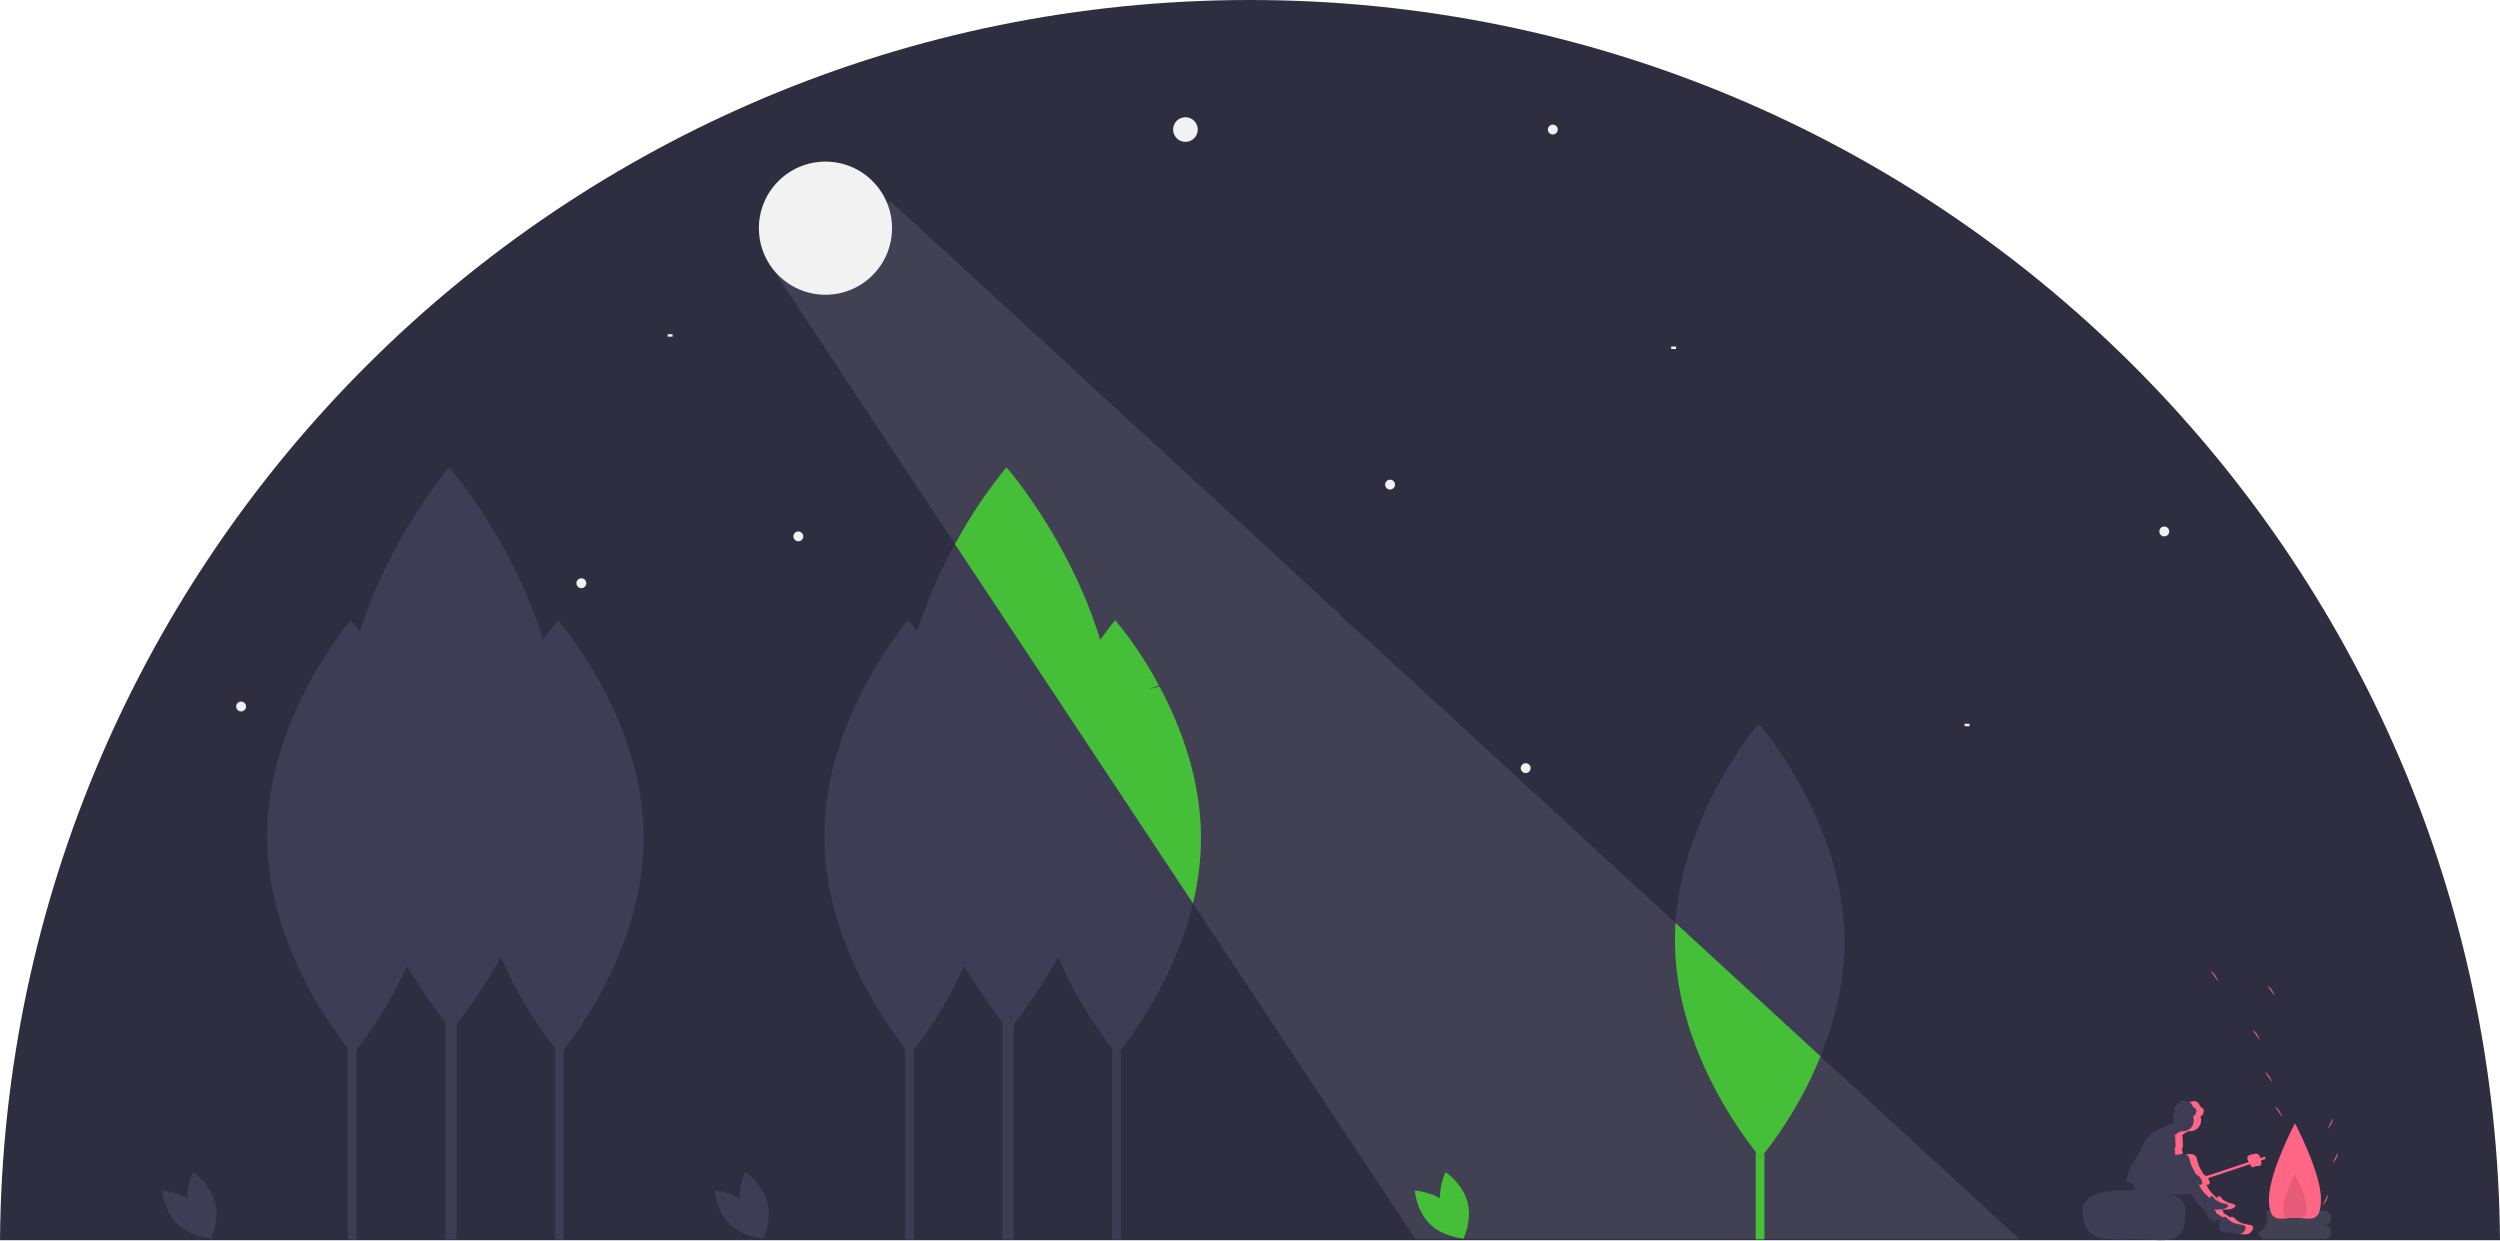
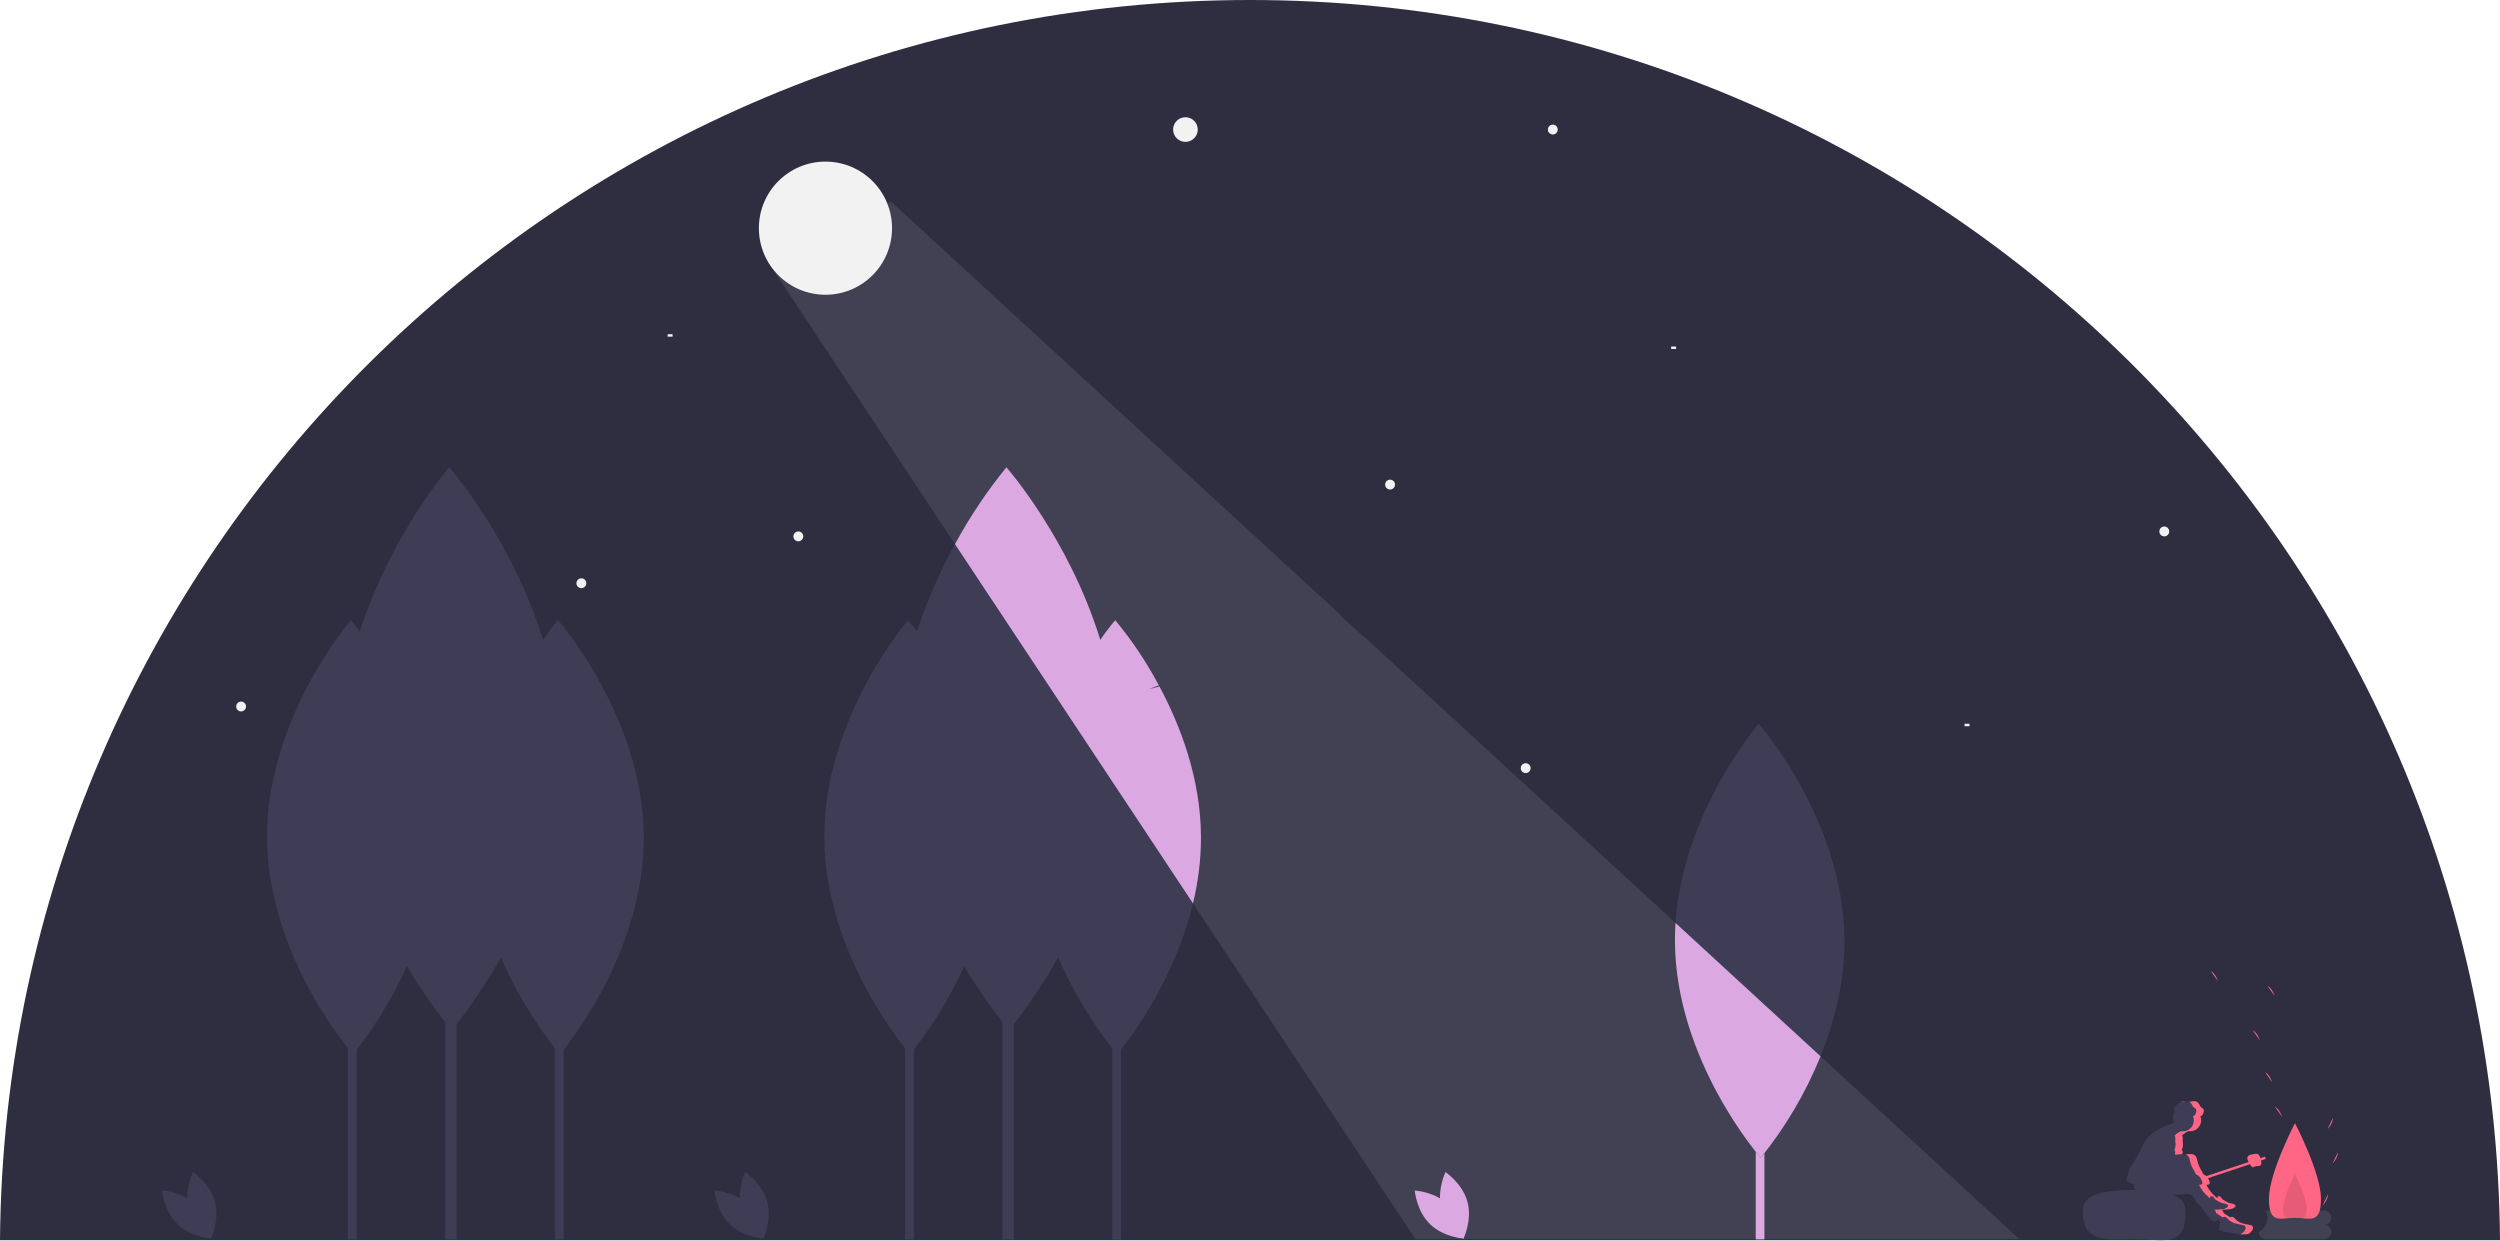
<svg xmlns="http://www.w3.org/2000/svg" id="ee1442bd-1906-4669-896c-455205bcea2c" data-name="Layer 1" width="1013.949" height="503" viewBox="0 0 1013.949 503">
  <path d="M600,198.5c-278.673,0-504.824,224.834-506.975,503H1106.975C1104.824,423.334,878.673,198.5,600,198.5Z" transform="translate(-93.02536 -198.5)" fill="#2f2e41" />
  <circle cx="480.788" cy="52.544" r="5" fill="#f2f2f2" />
  <circle cx="323.788" cy="217.544" r="2" fill="#f2f2f2" />
  <circle cx="618.788" cy="311.544" r="2" fill="#f2f2f2" />
  <circle cx="97.788" cy="286.544" r="2" fill="#f2f2f2" />
  <circle cx="877.788" cy="215.544" r="2" fill="#f2f2f2" />
  <circle cx="235.788" cy="236.544" r="2" fill="#f2f2f2" />
  <circle cx="563.788" cy="196.544" r="2" fill="#f2f2f2" />
  <circle cx="629.788" cy="52.544" r="2" fill="#f2f2f2" />
  <rect x="211.788" y="288.544" width="2" height="1" fill="#f2f2f2" />
  <rect x="270.788" y="135.544" width="2" height="1" fill="#f2f2f2" />
  <rect x="414.788" y="249.544" width="2" height="1" fill="#f2f2f2" />
  <rect x="796.788" y="293.544" width="2" height="1" fill="#f2f2f2" />
  <rect x="677.788" y="140.544" width="2" height="1" fill="#f2f2f2" />
  <rect x="225.089" y="363.68" width="3.519" height="139.003" fill="#3f3d56" />
  <path d="M354.111,537.894c.224,48.606-33.973,88.167-33.973,88.167s-34.56-39.244-34.784-87.85S319.327,450.044,319.327,450.044,353.887,489.288,354.111,537.894Z" transform="translate(-93.02536 -198.5)" fill="#3f3d56" />
  <rect x="180.61" y="322.472" width="4.562" height="180.211" fill="#3f3d56" />
  <path d="M320.302,501.938c.29,63.015-44.044,114.305-44.044,114.305s-44.806-50.879-45.096-113.894S275.206,388.044,275.206,388.044,320.012,438.923,320.302,501.938Z" transform="translate(-93.02536 -198.5)" fill="#3f3d56" />
-   <rect x="712.089" y="363.68" width="3.519" height="139.003" fill="#32b824" />
+   <rect x="712.089" y="363.68" width="3.519" height="139.003" fill="#d9a0e0" />
  <path d="M841.111,579.894c.224,48.606-33.973,88.167-33.973,88.167s-34.56-39.244-34.784-87.85S806.327,492.044,806.327,492.044,840.887,531.288,841.111,579.894Z" transform="translate(-93.02536 -198.5)" fill="#3f3d56" />
  <rect x="141.089" y="363.68" width="3.519" height="139.003" fill="#3f3d56" />
  <path d="M270.111,537.894c.224,48.606-33.973,88.167-33.973,88.167s-34.56-39.244-34.784-87.85S235.327,450.044,235.327,450.044,269.887,489.288,270.111,537.894Z" transform="translate(-93.02536 -198.5)" fill="#3f3d56" />
  <rect x="451.089" y="363.68" width="3.519" height="139.003" fill="#3f3d56" />
  <path d="M580.111,537.894c.224,48.606-33.973,88.167-33.973,88.167s-34.56-39.244-34.784-87.85S545.327,450.044,545.327,450.044,579.887,489.288,580.111,537.894Z" transform="translate(-93.02536 -198.5)" fill="#3f3d56" />
  <rect x="406.61" y="322.472" width="4.562" height="180.211" fill="#3f3d56" />
  <path d="M546.302,501.938c.29,63.015-44.044,114.305-44.044,114.305s-44.806-50.879-45.096-113.894S501.206,388.044,501.206,388.044,546.012,438.923,546.302,501.938Z" transform="translate(-93.02536 -198.5)" fill="#3f3d56" />
  <rect x="367.089" y="363.68" width="3.519" height="139.003" fill="#3f3d56" />
  <path d="M496.111,537.894c.224,48.606-33.973,88.167-33.973,88.167s-34.56-39.244-34.784-87.85S461.327,450.044,461.327,450.044,495.887,489.288,496.111,537.894Z" transform="translate(-93.02536 -198.5)" fill="#3f3d56" />
-   <path d="M831.387,626.913l-58.804-54.069c-.159,2.43-.241,4.886-.23,7.367.224,48.606,34.784,87.85,34.784,87.85A162.815,162.815,0,0,0,831.387,626.913Z" transform="translate(-93.02536 -198.5)" fill="#32b824" />
+   <path d="M831.387,626.913l-58.804-54.069c-.159,2.43-.241,4.886-.23,7.367.224,48.606,34.784,87.85,34.784,87.85A162.815,162.815,0,0,0,831.387,626.913Z" transform="translate(-93.02536 -198.5)" fill="#d9a0e0" />
  <path d="M393.669,688.784c2.015,7.448,8.916,12.06,8.916,12.06s3.634-7.463,1.62-14.91-8.916-12.06-8.916-12.06S391.654,681.336,393.669,688.784Z" transform="translate(-93.02536 -198.5)" fill="#3f3d56" />
  <path d="M396.63,687.183c5.529,5.382,6.204,13.655,6.204,13.655s-8.288-.453-13.817-5.834-6.204-13.655-6.204-13.655S391.101,681.802,396.63,687.183Z" transform="translate(-93.02536 -198.5)" fill="#3f3d56" />
-   <path d="M677.669,688.784c2.015,7.448,8.916,12.06,8.916,12.06s3.634-7.463,1.62-14.91-8.916-12.06-8.916-12.06S675.654,681.336,677.669,688.784Z" transform="translate(-93.02536 -198.5)" fill="#32b824" />
-   <path d="M680.63,687.183c5.529,5.382,6.204,13.655,6.204,13.655s-8.288-.453-13.817-5.834-6.204-13.655-6.204-13.655S675.101,681.802,680.63,687.183Z" transform="translate(-93.02536 -198.5)" fill="#32b824" />
+   <path d="M677.669,688.784c2.015,7.448,8.916,12.06,8.916,12.06s3.634-7.463,1.62-14.91-8.916-12.06-8.916-12.06S675.654,681.336,677.669,688.784Z" transform="translate(-93.02536 -198.5)" fill="#d9a0e0" />
+   <path d="M680.63,687.183c5.529,5.382,6.204,13.655,6.204,13.655s-8.288-.453-13.817-5.834-6.204-13.655-6.204-13.655S675.101,681.802,680.63,687.183Z" transform="translate(-93.02536 -198.5)" fill="#d9a0e0" />
  <path d="M169.669,688.784c2.015,7.448,8.916,12.06,8.916,12.06s3.634-7.463,1.62-14.91-8.916-12.06-8.916-12.06S167.654,681.336,169.669,688.784Z" transform="translate(-93.02536 -198.5)" fill="#3f3d56" />
  <path d="M172.63,687.183c5.529,5.382,6.204,13.655,6.204,13.655s-8.288-.453-13.817-5.834-6.204-13.655-6.204-13.655S167.101,681.802,172.63,687.183Z" transform="translate(-93.02536 -198.5)" fill="#3f3d56" />
-   <path d="M480.358,419.207,576.868,564.869a113.626,113.626,0,0,0,3.242-26.975c-.109-23.702-8.383-45.175-16.833-60.96l-4.465,1.109,4.199-1.602A155.072,155.072,0,0,0,545.327,450.044s-2.462,2.85-6.059,7.955c-12.68-41.128-38.061-69.955-38.061-69.955A197.509,197.509,0,0,0,480.358,419.207Z" transform="translate(-93.02536 -198.5)" fill="#32b824" />
+   <path d="M480.358,419.207,576.868,564.869a113.626,113.626,0,0,0,3.242-26.975c-.109-23.702-8.383-45.175-16.833-60.96l-4.465,1.109,4.199-1.602A155.072,155.072,0,0,0,545.327,450.044s-2.462,2.85-6.059,7.955c-12.68-41.128-38.061-69.955-38.061-69.955A197.509,197.509,0,0,0,480.358,419.207Z" transform="translate(-93.02536 -198.5)" fill="#d9a0e0" />
  <path d="M1035.643,695.289a2.878,2.878,0,1,0,0-5.755H1011.983a6.434,6.434,0,0,1-2.878,8.633,2.878,2.878,0,0,0,2.878,2.878h23.66a2.878,2.878,0,1,0,0-5.755Z" transform="translate(-93.02536 -198.5)" fill="#f2f2f2" opacity="0.1" />
  <path d="M979.409,689.351c.404,15.693-9.088,11.693-20.596,11.693s-21,2-21.078-11.693c-.038-6.743,9.397-8.209,20.905-8.209S979.235,682.611,979.409,689.351Z" transform="translate(-93.02536 -198.5)" fill="#3f3d56" />
  <path d="M1006.33,695.553a1.764,1.764,0,0,0-.596-.192,29.826,29.826,0,0,1-3.099-.663,6.529,6.529,0,0,1-2.743-1.526,6.606,6.606,0,0,0-.966-.925,1.162,1.162,0,0,0-1.26-.091.83.83,0,0,0-.112.106q-.214-.142-.429-.283-1.142-.752-2.295-1.487l-.031-.02a1.057,1.057,0,0,0,.002-.365,1.766,1.766,0,0,0-.766-.95c.992-.01,1.99-.1,2.976-.204a3.569,3.569,0,0,0,2.526-.987.686.686,0,0,0,.176-.408c.001-.311-.319-.514-.607-.632a6.101,6.101,0,0,0-1.187-.35,6.495,6.495,0,0,1-.842-.176,4.242,4.242,0,0,1-.709-.335q-.733-.404-1.466-.807a2.238,2.238,0,0,1-.567-.394c-.249-.263-.359-.636-.613-.895-.234-.239-1.179-.553-1.314-.064-.053.193.151.407.175.623a9.908,9.908,0,0,0-1.015-.558c.019-.043.044-.082.06-.127a13.073,13.073,0,0,1-3.76-4.867c.145.003.291.013.436.011a1.115,1.115,0,0,0,.704-.172.769.769,0,0,0,.25-.625,2.117,2.117,0,0,0-.169-.673,5.151,5.151,0,0,0-.973-1.746,5.841,5.841,0,0,0-1.426-1.013l-.084-.047c-.036-.108-.068-.217-.111-.323a17.172,17.172,0,0,0-1.069-1.903,12.452,12.452,0,0,1-1.223-3.257,4.196,4.196,0,0,0-.772-1.916c-.763-.841-2.072-.82-3.2-.693-.644.073-1.285.17-1.925.269-.006-.016-.006-.034-.013-.05a1.311,1.311,0,0,1-.147-.485,2.013,2.013,0,0,1,.091-.408,1.003,1.003,0,0,0-.28-.921c-.027-.026-.053-.054-.079-.082q.106-.249.194-.503a.604.604,0,0,0,.141-.456,4.824,4.824,0,0,0,.183-1.259,13.788,13.788,0,0,1-.101-2.841,1.591,1.591,0,0,0-.25-.657c-.023-.032-.062-.046-.089-.074a4.022,4.022,0,0,1,.671-.697,10.093,10.093,0,0,1,1.574-.998c.133-.073.318-.125.445-.209a4.456,4.456,0,0,0,.589.059,4.489,4.489,0,0,0,4.208-6.123,1.574,1.574,0,0,0,.98-.723,2.945,2.945,0,0,0,.385-1.246,1.304,1.304,0,0,0-.188-.985,2.202,2.202,0,0,0-.573-.401,2.195,2.195,0,0,1-.713-.722c-.126-.209-.217-.437-.331-.653a2.42,2.42,0,0,0-2.091-1.386,9.038,9.038,0,0,0-1.244.248c-1.4.245-2.922-.495-4.22.082a3.928,3.928,0,0,0-.883.589q-.549.452-1.054.953a2.182,2.182,0,0,0-.643.935c-.176.663.243,1.403-.024,2.034a3.071,3.071,0,0,1-.326.511c-.295.432.025,2.119-.007,2.641a.979.979,0,0,0,.181.724.611.611,0,0,0,.131.1,58.574,58.574,0,0,0-6.379,2.711,13.671,13.671,0,0,0-5.92,5.529c-.352.686-.619,1.411-.937,2.112-.424.936-.937,1.828-1.449,2.719-.625,1.086-1.251,2.175-1.974,3.199a18.335,18.335,0,0,0-1.143,1.694,1.625,1.625,0,0,0-.008.257.459.459,0,0,1-.023.241.372.372,0,0,1-.273.156l-.017.044a15.662,15.662,0,0,0-.406,1.601c-.213.859-.553,1.688-.684,2.564a.682.682,0,0,0,.665,1.062c.749.333,1.471.723,2.19,1.117-.011.053-.027.104-.034.158a2.952,2.952,0,0,0,1.564,2.734,8.051,8.051,0,0,0,3.193.868c.431.052.865.076,1.298.12a8.819,8.819,0,0,0,1.999.81,1.853,1.853,0,0,0,.468.073,1.422,1.422,0,0,0,1.069-.602,73.86,73.86,0,0,0,11.154-.228,4.081,4.081,0,0,1,3.01.467c.804.653.966,1.812,1.563,2.658a9.803,9.803,0,0,0,1.454,1.419,21.67,21.67,0,0,1,2.793,3.671,8.241,8.241,0,0,0,3.365,3.106,2.381,2.381,0,0,1,1.044-.909c.111-.066.218-.143.327-.215a4.109,4.109,0,0,0,.511.666c.143.155.286.319.42.487-.004 0-.008-.002-.012-.001-.195.031-.26.274-.282.47q-.128,1.125-.257,2.249a.837.837,0,0,0,.03.445.786.786,0,0,0,.405.336,6.091,6.091,0,0,0,2.219.585c.387.026.777.015,1.164.05a14.058,14.058,0,0,1,1.88.375,17.673,17.673,0,0,0,5.127.401,3.261,3.261,0,0,0,1.04-.197,3.092,3.092,0,0,0,1.026-.795,2.907,2.907,0,0,0,.772-1.237A1.201,1.201,0,0,0,1006.33,695.553Z" transform="translate(-93.02536 -198.5)" fill="#3f3d56" />
  <path d="M978.666,645.319c.166-.029.33-.074.493-.116a3.605,3.605,0,0,0-1.565.151A4.366,4.366,0,0,0,978.666,645.319Z" transform="translate(-93.02536 -198.5)" fill="#ff6584" />
  <path d="M982.001,646.457c.114.216.204.444.331.653a2.195,2.195,0,0,0,.713.722,2.202,2.202,0,0,1,.573.401,1.304,1.304,0,0,1,.188.985,2.945,2.945,0,0,1-.385,1.246,1.574,1.574,0,0,1-.98.723,4.409,4.409,0,0,1-4.796,6.064c-.127.084-.312.136-.445.209a10.093,10.093,0,0,0-1.574.998,4.022,4.022,0,0,0-.671.697c.027.028.066.043.089.074a1.591,1.591,0,0,1,.25.657,13.788,13.788,0,0,0,.101,2.841,4.824,4.824,0,0,1-.183,1.259.604.604,0,0,1-.141.456q-.089.254-.194.503c.026.028.053.057.079.082a1.003,1.003,0,0,1,.28.921,2.013,2.013,0,0,0-.091.408,1.311,1.311,0,0,0,.147.485c.006.016.007.034.013.05.64-.099,1.281-.196,1.925-.269a9.454,9.454,0,0,1,.955-.063.66.66,0,0,1-.04-.203,2.013,2.013,0,0,1,.091-.408,1.003,1.003,0,0,0-.28-.921c-.027-.026-.053-.054-.079-.082q.106-.249.194-.503a.604.604,0,0,0,.141-.456,4.824,4.824,0,0,0,.183-1.259,13.788,13.788,0,0,1-.101-2.841,1.591,1.591,0,0,0-.25-.657c-.023-.032-.062-.046-.089-.074a4.022,4.022,0,0,1,.671-.697,10.093,10.093,0,0,1,1.574-.998c.133-.073.318-.125.445-.209a4.456,4.456,0,0,0,.589.059,4.489,4.489,0,0,0,4.208-6.123,1.574,1.574,0,0,0,.98-.723,2.945,2.945,0,0,0,.385-1.246,1.304,1.304,0,0,0-.188-.985,2.202,2.202,0,0,0-.573-.401,2.195,2.195,0,0,1-.713-.722c-.126-.209-.217-.437-.331-.653a2.42,2.42,0,0,0-2.091-1.386,9.038,9.038,0,0,0-1.244.248,3.784,3.784,0,0,1-.693.046A2.792,2.792,0,0,1,982.001,646.457Z" transform="translate(-93.02536 -198.5)" fill="#ff6584" />
  <path d="M1006.33,695.553a1.764,1.764,0,0,0-.596-.192,29.826,29.826,0,0,1-3.099-.663,6.529,6.529,0,0,1-2.743-1.526,6.606,6.606,0,0,0-.966-.925,1.162,1.162,0,0,0-1.26-.091.83.83,0,0,0-.112.106q-.214-.142-.429-.283-1.142-.752-2.295-1.487l-.031-.02a1.057,1.057,0,0,0,.002-.365,1.766,1.766,0,0,0-.766-.95c.992-.01,1.99-.1,2.976-.204a3.569,3.569,0,0,0,2.526-.987.686.686,0,0,0,.176-.408c.001-.311-.319-.514-.607-.632a6.101,6.101,0,0,0-1.187-.35,6.495,6.495,0,0,1-.842-.176,4.242,4.242,0,0,1-.709-.335q-.733-.404-1.466-.807a2.238,2.238,0,0,1-.567-.394c-.249-.263-.359-.636-.613-.895-.234-.239-1.179-.553-1.314-.064-.053.193.151.407.175.623a9.908,9.908,0,0,0-1.015-.558c.019-.043.044-.082.06-.127a13.073,13.073,0,0,1-3.76-4.867c.145.003.291.013.436.011a1.115,1.115,0,0,0,.704-.172.769.769,0,0,0,.25-.625,2.117,2.117,0,0,0-.169-.673,5.151,5.151,0,0,0-.973-1.746,5.841,5.841,0,0,0-1.426-1.013l-.084-.047c-.036-.108-.068-.217-.111-.323a17.172,17.172,0,0,0-1.069-1.903,12.452,12.452,0,0,1-1.223-3.257,4.196,4.196,0,0,0-.772-1.916c-.763-.841-2.072-.82-3.2-.693-.252.028-.503.071-.754.105a2.132,2.132,0,0,1,.954.587,4.196,4.196,0,0,1,.772,1.916,12.452,12.452,0,0,0,1.223,3.257,17.172,17.172,0,0,1,1.069,1.903c.043.106.076.215.111.323l.084.047a5.841,5.841,0,0,1,1.426,1.013,5.151,5.151,0,0,1,.973,1.746,2.117,2.117,0,0,1,.169.673.769.769,0,0,1-.25.625,1.115,1.115,0,0,1-.704.172c-.145.001-.291-.008-.436-.011a13.073,13.073,0,0,0,3.76,4.867c-.016.045-.042.084-.06.127a9.908,9.908,0,0,1,1.015.558c-.025-.216-.229-.43-.175-.623.135-.489,1.081-.175,1.314.064.254.259.364.631.613.895a2.238,2.238,0,0,0,.567.394q.733.403,1.466.807a4.242,4.242,0,0,0,.709.335,6.495,6.495,0,0,0,.842.176,6.101,6.101,0,0,1,1.187.35c.287.118.608.321.607.632a.686.686,0,0,1-.176.408,3.569,3.569,0,0,1-2.526.987c-.986.104-1.983.195-2.976.204a1.766,1.766,0,0,1,.766.95,1.057,1.057,0,0,1-.002.365l.031.02q1.153.735,2.295,1.487.215.141.429.283a.83.83,0,0,1,.112-.106,1.162,1.162,0,0,1,1.26.091,6.606,6.606,0,0,1,.966.925,6.529,6.529,0,0,0,2.743,1.526,29.826,29.826,0,0,0,3.099.663,1.764,1.764,0,0,1,.596.192,1.201,1.201,0,0,1,.443,1.305,2.907,2.907,0,0,1-.772,1.237,3.092,3.092,0,0,1-1.026.795,2.675,2.675,0,0,1-.761.167,17.649,17.649,0,0,0,2.721.03,3.261,3.261,0,0,0,1.04-.197,3.092,3.092,0,0,0,1.026-.795,2.907,2.907,0,0,0,.772-1.237A1.201,1.201,0,0,0,1006.33,695.553Z" transform="translate(-93.02536 -198.5)" fill="#ff6584" />
  <path d="M989.694,693.049c.05.045.098.092.149.136-.037-.054-.078-.106-.111-.161Z" transform="translate(-93.02536 -198.5)" fill="#ff6584" />
  <path d="M1034.364,684.738c0,10.595-4.724,7.673-10.551,7.673s-10.551,2.921-10.551-7.673,10.551-30.694,10.551-30.694S1034.364,674.143,1034.364,684.738Z" transform="translate(-93.02536 -198.5)" fill="#ff6584" />
  <path d="M1028.609,688.791c0,4.816-2.147,3.488-4.796,3.488s-4.796,1.328-4.796-3.488,4.796-13.952,4.796-13.952S1028.609,683.976,1028.609,688.791Z" transform="translate(-93.02536 -198.5)" opacity="0.1" />
  <path d="M1037.038,656.428s2.192-2.279,2.148-4.515" transform="translate(-93.02536 -198.5)" fill="#ff6584" />
  <path d="M1014.575,637.436s-.915-3.027-2.886-4.083" transform="translate(-93.02536 -198.5)" fill="#ff6584" />
  <path d="M992.575,596.436s-.915-3.027-2.886-4.083" transform="translate(-93.02536 -198.5)" fill="#ff6584" />
  <path d="M1018.575,651.436s-.915-3.027-2.886-4.083" transform="translate(-93.02536 -198.5)" fill="#ff6584" />
  <path d="M1015.575,602.436s-.915-3.027-2.886-4.083" transform="translate(-93.02536 -198.5)" fill="#ff6584" />
  <path d="M1009.575,620.436s-.915-3.027-2.886-4.083" transform="translate(-93.02536 -198.5)" fill="#ff6584" />
  <path d="M1035.038,687.428s2.192-2.279,2.148-4.515" transform="translate(-93.02536 -198.5)" fill="#ff6584" />
  <path d="M1039.038,670.428s2.192-2.279,2.148-4.515" transform="translate(-93.02536 -198.5)" fill="#ff6584" />
  <rect x="987.164" y="671.544" width="25.298" height="1.001" transform="translate(-254.2372 152.1557) rotate(-18.43495)" fill="#ff6584" />
  <path d="M1009.912,668.523c.901,3.521-.612,2.68-1.991,2.965s-1.108,1.555-3.004-1.931c-1.311-2.411.612-2.68,1.991-2.965S1009.297,666.119,1009.912,668.523Z" transform="translate(-93.02536 -198.5)" fill="#ff6584" />
  <polygon points="574.728 277.957 574.728 277.957 574.727 277.956 552.908 257.894 552.712 257.943 543.975 250 543.553 249.877 544.008 249.704 451.089 164.271 451.089 164.271 361.353 81.762 315.628 106.016 311.888 106.844 366.685 189.544 574.068 502.544 818.988 502.544 574.728 277.957" fill="#f2f2f2" opacity="0.1" />
  <circle cx="334.788" cy="92.544" r="27" fill="#f2f2f2" />
</svg>
